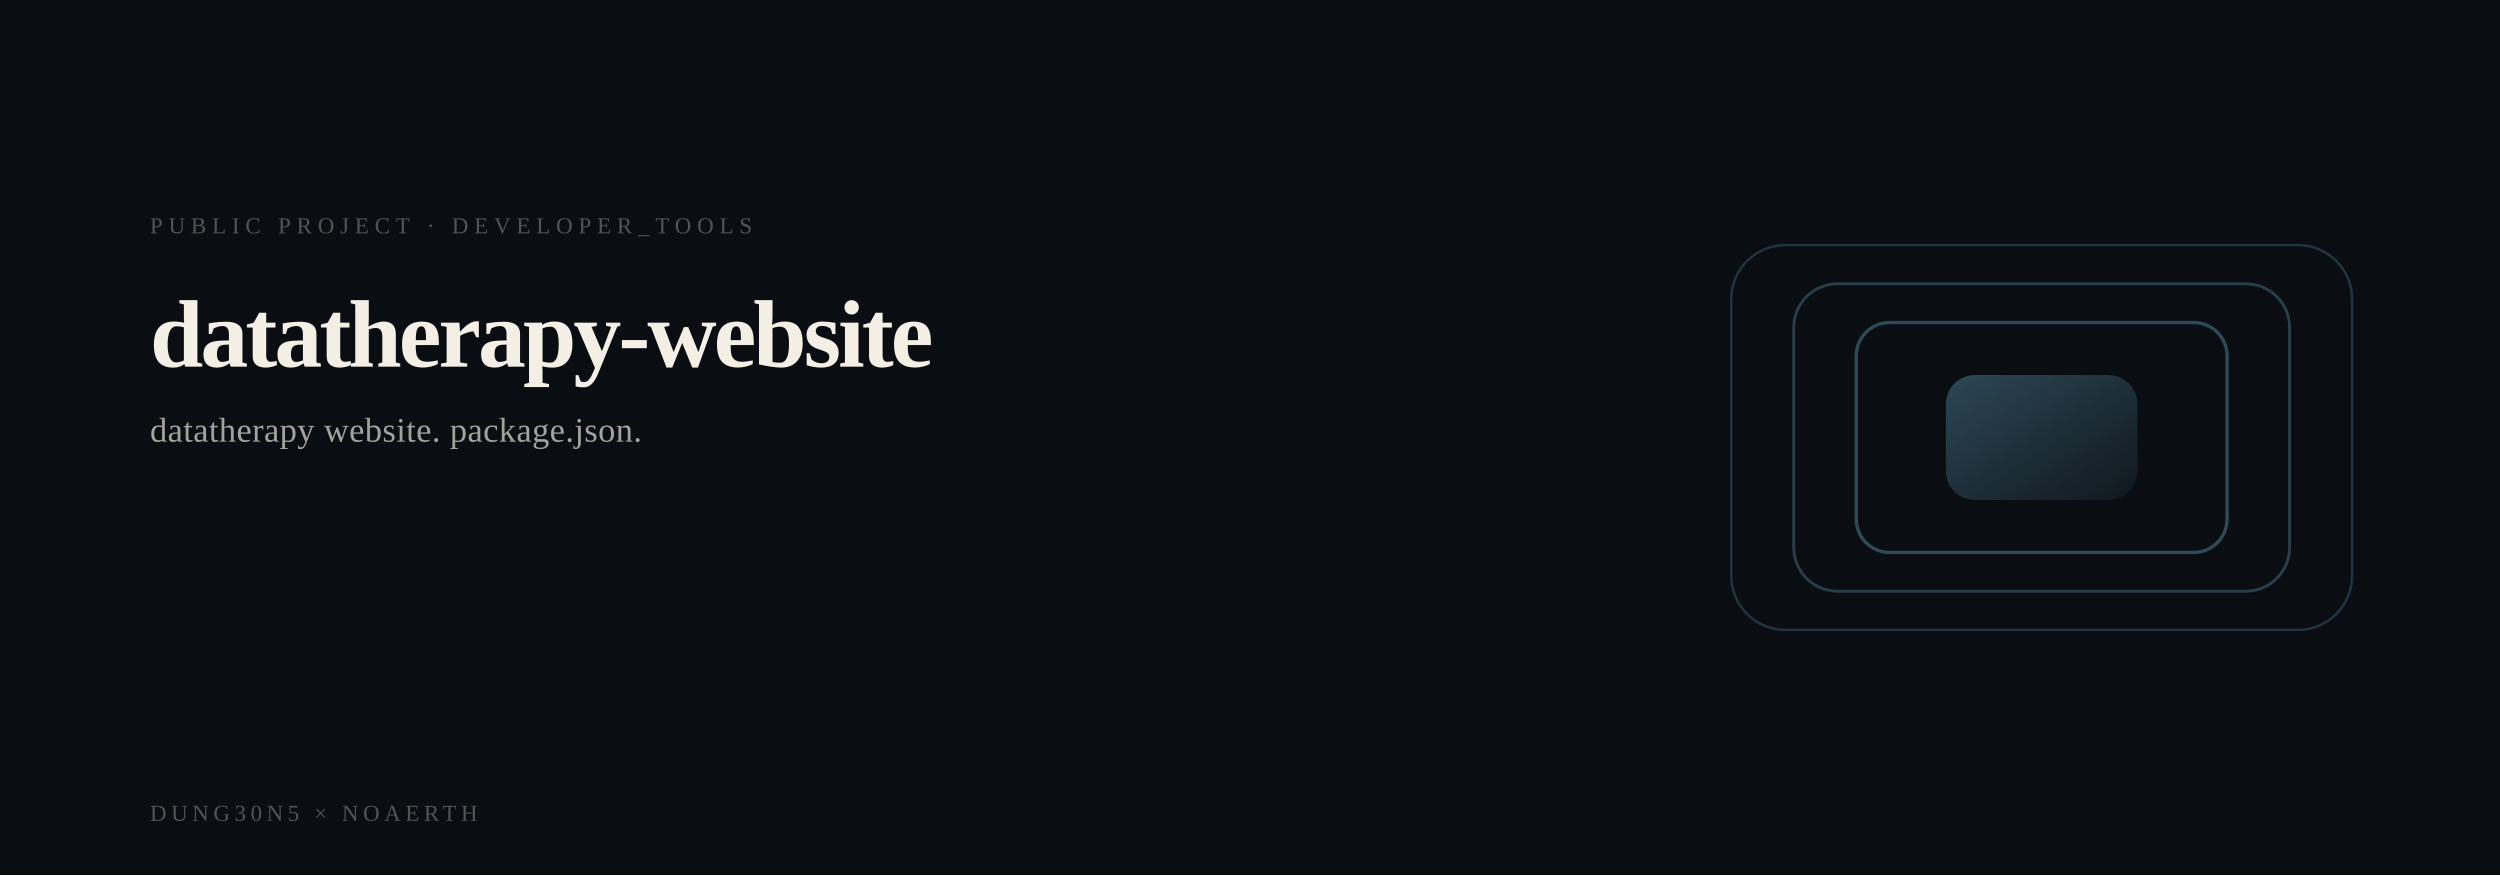
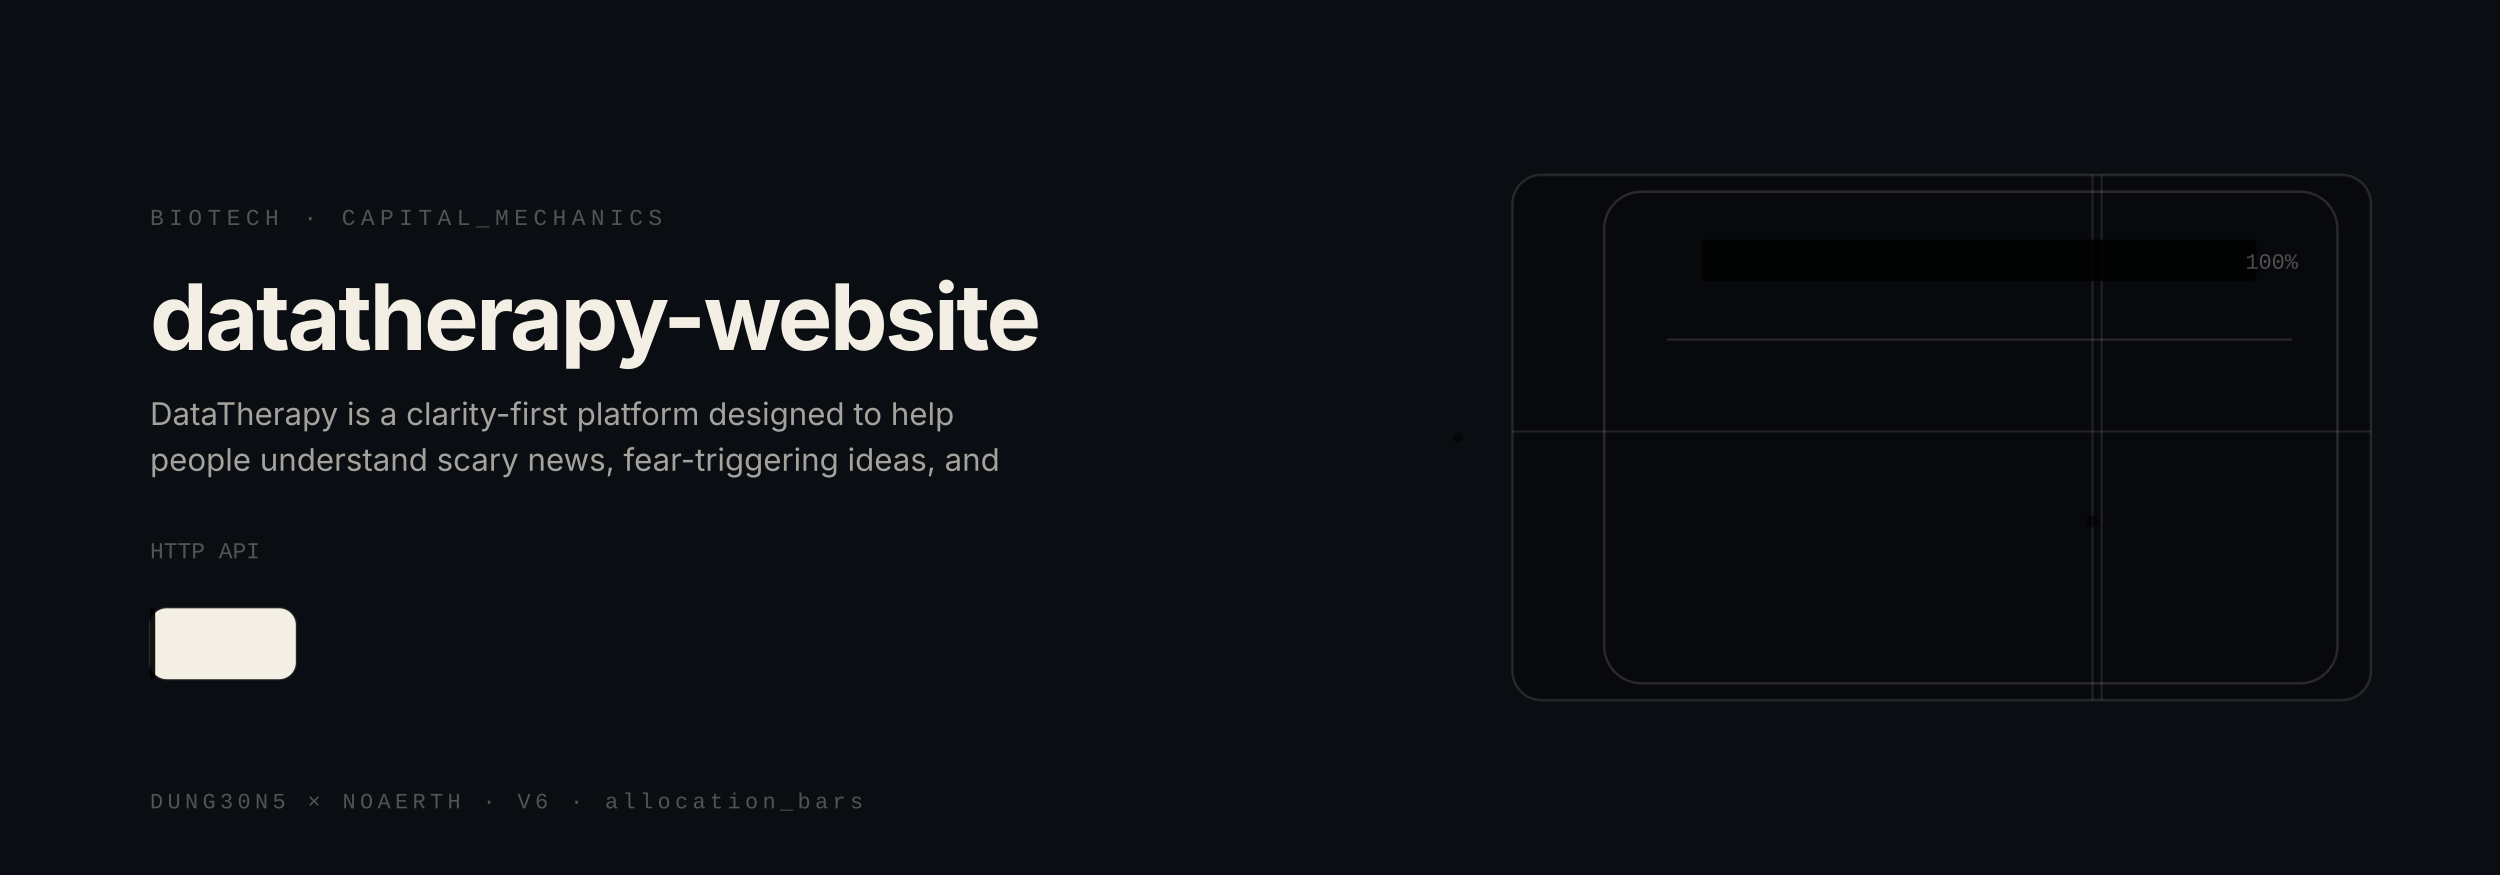
- <svg xmlns="http://www.w3.org/2000/svg" viewBox="0 0 1200 420" width="1200" height="420" role="img" aria-label="datatherapy-website: an orthogonal dependency lattice. Motion depicts a dependency graph resolves, packages install, the build advances.">
-   <defs>
-     <linearGradient id="hero-datatherapy-website-dark-a" x1="0" y1="0" x2="1" y2="1">
-       <stop offset="0" stop-color="#6fb7d6" stop-opacity="0.85" />
-       <stop offset="1" stop-color="#6fb7d6" stop-opacity="0.15" />
-     </linearGradient>
-   </defs>
+ <svg xmlns="http://www.w3.org/2000/svg" viewBox="0 0 1200 420" width="1200" height="420" role="img" aria-label="datatherapy-website: value enters, allocates across positions, and settles">
  <rect width="1200" height="420" fill="#0a0d12" />
-   <rect x="891" y="154.82" width="178" height="110.36" rx="16" fill="none" stroke="#6fb7d6" stroke-width="1.60" opacity="0.36" />
-   <rect x="861" y="136.22" width="238" height="147.56" rx="21" fill="none" stroke="#6fb7d6" stroke-width="1.38" opacity="0.29" />
-   <rect x="831" y="117.62" width="298" height="184.76" rx="26" fill="none" stroke="#6fb7d6" stroke-width="1.16" opacity="0.23" />
-   <rect x="934" y="180" width="92" height="60" rx="14" fill="url(#hero-datatherapy-website-dark-a)" opacity="0.40" />
-   <text x="72" y="112" fill="#f4efe44f" font-size="11" letter-spacing="2.8">PUBLIC PROJECT · DEVELOPER_TOOLS</text>
-   <text x="72" y="176" fill="#f4efe4" font-size="46" font-weight="660" letter-spacing="-1.4">datatherapy-website</text>
-   <text x="72" y="212" fill="#f4efe4a8" font-size="16.5" letter-spacing="0.2">datatherapy website. package.json.</text>
-   <rect x="72" y="266" width="106" height="40" rx="9" fill="#f4efe4" fill-opacity="0.05" stroke="#f4efe424" stroke-width="1.1" opacity="0">
-     <animate attributeName="opacity" from="0" to="1" dur="0.5s" begin="0.50s" fill="freeze" />
-   </rect>
-   <rect x="72" y="266" width="2.5" height="40" rx="1.2" fill="#6fb7d6" opacity="0">
-     <animate attributeName="opacity" from="0" to="0.9" dur="0.5s" begin="0.50s" fill="freeze" />
-   </rect>
-   <text x="125" y="291" fill="#f4efe4" font-size="11.5" text-anchor="middle" font-family="ui-monospace,SFMono-Regular,Menlo,monospace" opacity="0">install<animate attributeName="opacity" from="0" to="1" dur="0.5s" begin="0.65s" fill="freeze" />
-   </text>
-   <rect x="194" y="266" width="106" height="40" rx="9" fill="#f4efe4" fill-opacity="0.05" stroke="#f4efe424" stroke-width="1.1" opacity="0">
-     <animate attributeName="opacity" from="0" to="1" dur="0.5s" begin="1.00s" fill="freeze" />
-   </rect>
-   <rect x="194" y="266" width="2.5" height="40" rx="1.2" fill="#6fb7d6" opacity="0">
-     <animate attributeName="opacity" from="0" to="0.9" dur="0.5s" begin="1.00s" fill="freeze" />
-   </rect>
-   <text x="247" y="291" fill="#f4efe4" font-size="11.5" text-anchor="middle" font-family="ui-monospace,SFMono-Regular,Menlo,monospace" opacity="0">resolve tree<animate attributeName="opacity" from="0" to="1" dur="0.5s" begin="1.15s" fill="freeze" />
-   </text>
-   <rect x="316" y="266" width="106" height="40" rx="9" fill="#f4efe4" fill-opacity="0.05" stroke="#f4efe424" stroke-width="1.1" opacity="0">
-     <animate attributeName="opacity" from="0" to="1" dur="0.5s" begin="1.50s" fill="freeze" />
-   </rect>
-   <rect x="316" y="266" width="2.5" height="40" rx="1.2" fill="#6fb7d6" opacity="0">
-     <animate attributeName="opacity" from="0" to="0.9" dur="0.5s" begin="1.50s" fill="freeze" />
-   </rect>
-   <text x="369" y="291" fill="#f4efe4" font-size="11.5" text-anchor="middle" font-family="ui-monospace,SFMono-Regular,Menlo,monospace" opacity="0">link<animate attributeName="opacity" from="0" to="1" dur="0.5s" begin="1.65s" fill="freeze" />
-   </text>
-   <rect x="438" y="266" width="106" height="40" rx="9" fill="#f4efe4" fill-opacity="0.05" stroke="#f4efe424" stroke-width="1.1" opacity="0">
-     <animate attributeName="opacity" from="0" to="1" dur="0.5s" begin="2.00s" fill="freeze" />
-   </rect>
-   <rect x="438" y="266" width="2.5" height="40" rx="1.2" fill="#e7c27a" opacity="0">
-     <animate attributeName="opacity" from="0" to="0.9" dur="0.5s" begin="2.00s" fill="freeze" />
-   </rect>
-   <text x="491" y="291" fill="#f4efe4" font-size="11.5" text-anchor="middle" font-family="ui-monospace,SFMono-Regular,Menlo,monospace" opacity="0">verify<animate attributeName="opacity" from="0" to="1" dur="0.5s" begin="2.15s" fill="freeze" />
-   </text>
-   <text x="72" y="394" fill="#f4efe44f" font-size="11" letter-spacing="2.2">DUNG30N5 × NOAERTH</text>
+   <text x="72" y="108" font-family="ui-monospace, SFMono-Regular, Menlo, Monaco, Consolas, 'Liberation Mono', monospace" font-size="11" letter-spacing="2.6" fill="#f4efe44f">BIOTECH · CAPITAL_MECHANICS</text>
+   <text x="72" y="168" font-family="-apple-system, BlinkMacSystemFont, 'Segoe UI', Inter, Helvetica, Arial, sans-serif" font-size="44" font-weight="660" letter-spacing="-1.2" fill="#f4efe4">datatherapy-website</text>
+   <text x="72" y="204" font-family="-apple-system, BlinkMacSystemFont, 'Segoe UI', Inter, Helvetica, Arial, sans-serif" font-size="15" fill="#f4efe4a8">DataTherapy is a clarity-first platform designed to help</text>
+   <text x="72" y="226" font-family="-apple-system, BlinkMacSystemFont, 'Segoe UI', Inter, Helvetica, Arial, sans-serif" font-size="15" fill="#f4efe4a8">people understand scary news, fear-triggering ideas, and</text>
+   <text x="72" y="268" font-family="ui-monospace, SFMono-Regular, Menlo, Monaco, Consolas, 'Liberation Mono', monospace" font-size="11" fill="#f4efe44f">HTTP API</text>
+   <rect x="72.0" y="292.0" width="70.0" height="34.0" rx="8" fill="#f4efe4" stroke="#f4efe424" stroke-width="1.1" />
+   <rect x="72.0" y="292.0" width="2.5" height="34.0" rx="1.2" fill="mint" opacity="0.92" />
+   <text x="107.0" y="314" font-family="ui-monospace, SFMono-Regular, Menlo, Monaco, Consolas, 'Liberation Mono', monospace" font-size="11" fill="#f4efe4" fill-opacity="0.82" text-anchor="middle">http</text>
+   <rect x="726.0" y="84.0" width="412.0" height="252.0" rx="14" fill="amber" fill-opacity="0.05" />
+   <line x1="740.0" y1="85.0" x2="1124.0" y2="85.0" stroke="amber" stroke-width="1.6" opacity="0.4" />
+   <rect x="726.0" y="84.0" width="412.0" height="252.0" rx="14" fill="none" stroke="#f4efe424" stroke-width="1.2" />
+   <line x1="1004.4" y1="84.0" x2="1004.4" y2="336.0" stroke="#f4efe424" stroke-width="1" />
+   <line x1="1008.8" y1="84.0" x2="1008.8" y2="336.0" stroke="#f4efe424" stroke-width="1" />
+   <line x1="726.0" y1="207.1" x2="1138.0" y2="207.1" stroke="#f4efe424" stroke-width="1" />
+   <circle cx="1004.4" cy="250.3" r="3" fill="amber" opacity="0.55" />
+   <rect x="726.0" y="84.0" width="412.0" height="252.0" rx="14" fill="#000" fill-opacity="0.22" />
+   <circle cx="1104.0" cy="302.0" r="9" fill="none" stroke="mint" stroke-width="1.4" opacity="0.6" />
+   <rect x="770" y="92" width="352" height="236" rx="18" fill="none" stroke="#f4efe424" stroke-width="1.2" />
+   <rect x="817.0" y="115.0" width="266.0" height="20.0" rx="2" fill="mint" opacity="0.82" />
+   <text x="1103" y="129" font-family="ui-monospace, SFMono-Regular, Menlo, Monaco, Consolas, 'Liberation Mono', monospace" font-size="10.5" fill="#f4efe44f" text-anchor="end">100%</text>
+   <line x1="800" y1="163" x2="1100" y2="163" stroke="#f4efe424" stroke-width="1" />
+   <circle cx="700.0" cy="210.0" r="2.6" fill="amber" opacity="0.5" />
+   <text x="72" y="388" font-family="ui-monospace, SFMono-Regular, Menlo, Monaco, Consolas, 'Liberation Mono', monospace" font-size="10.5" letter-spacing="2.1" fill="#f4efe44f">DUNG30N5 × NOAERTH · V6 · allocation_bars</text>
</svg>
